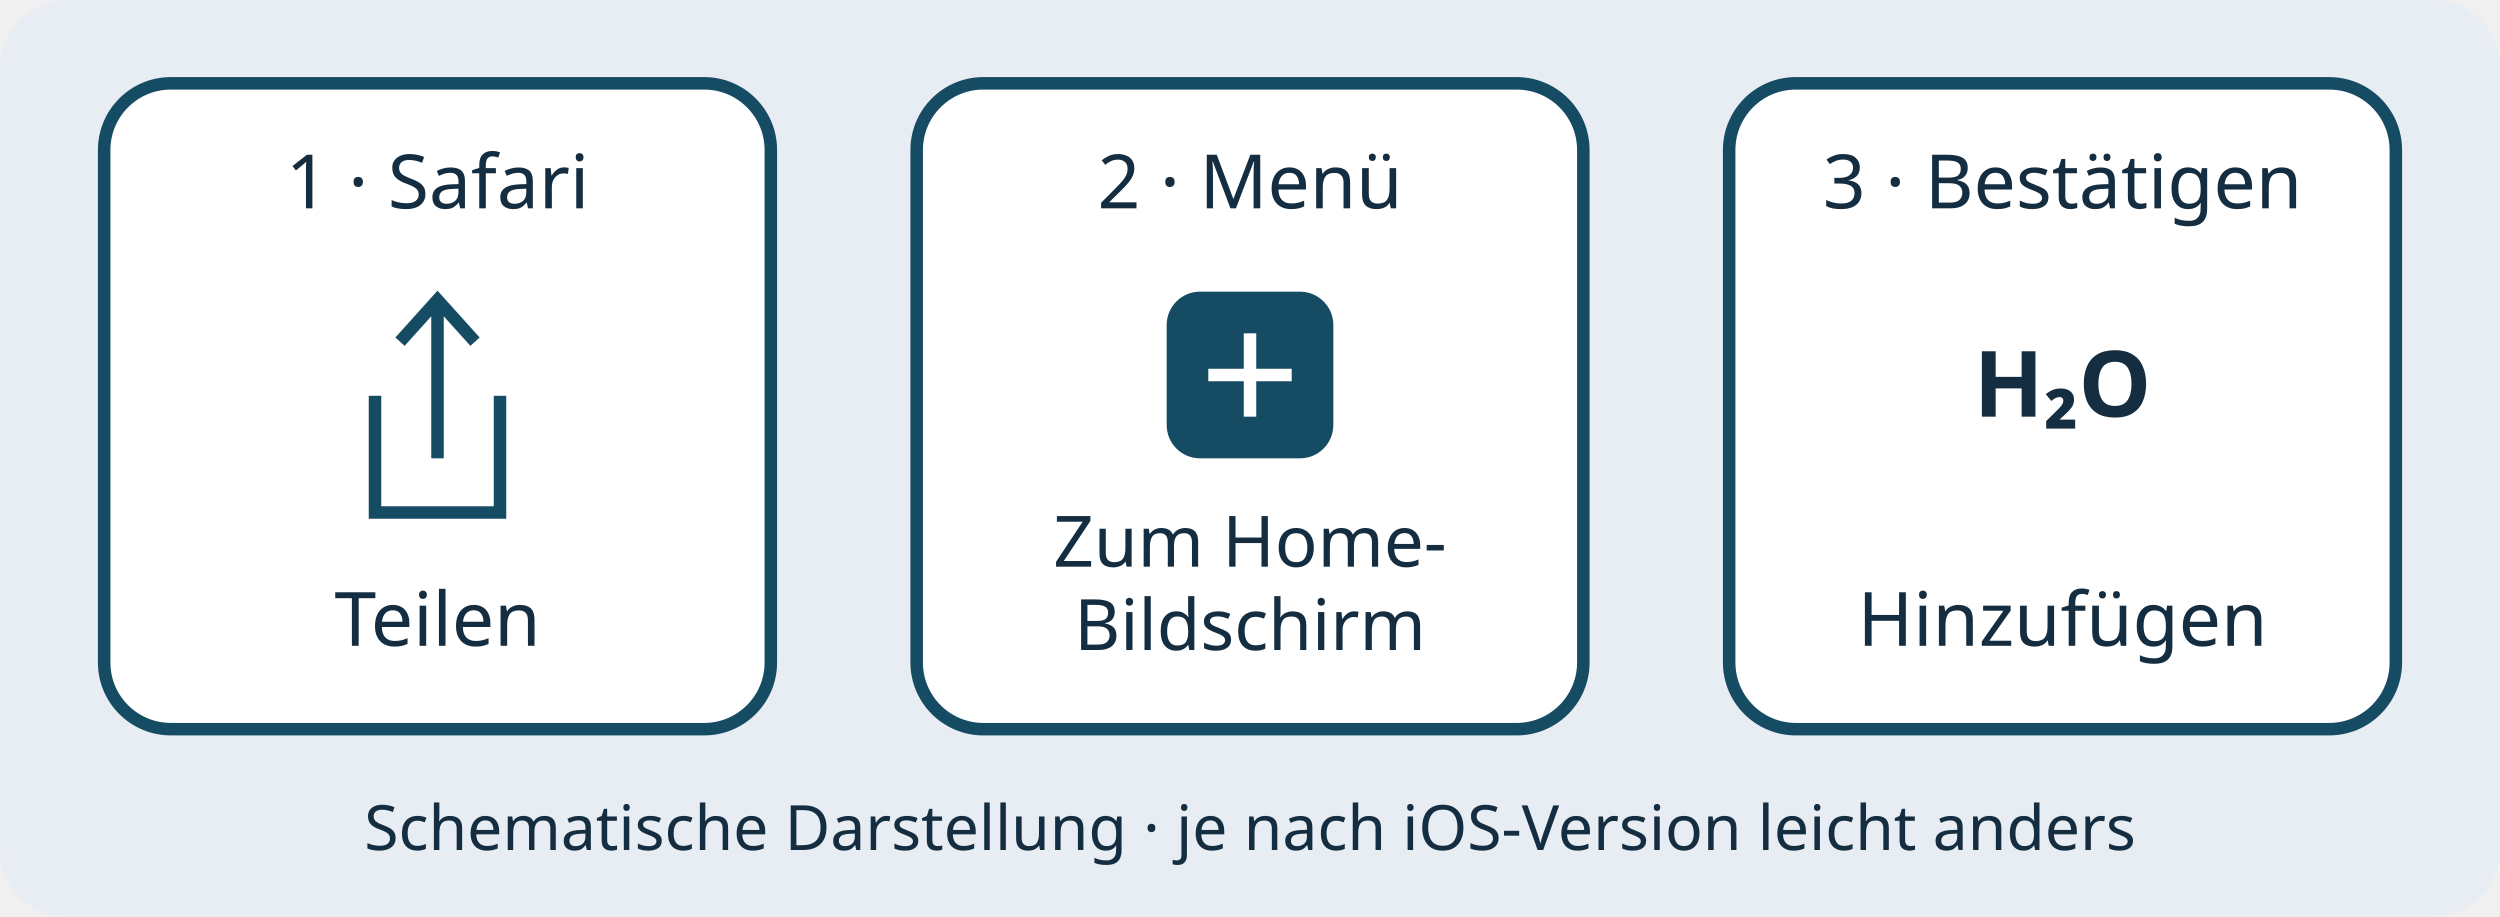
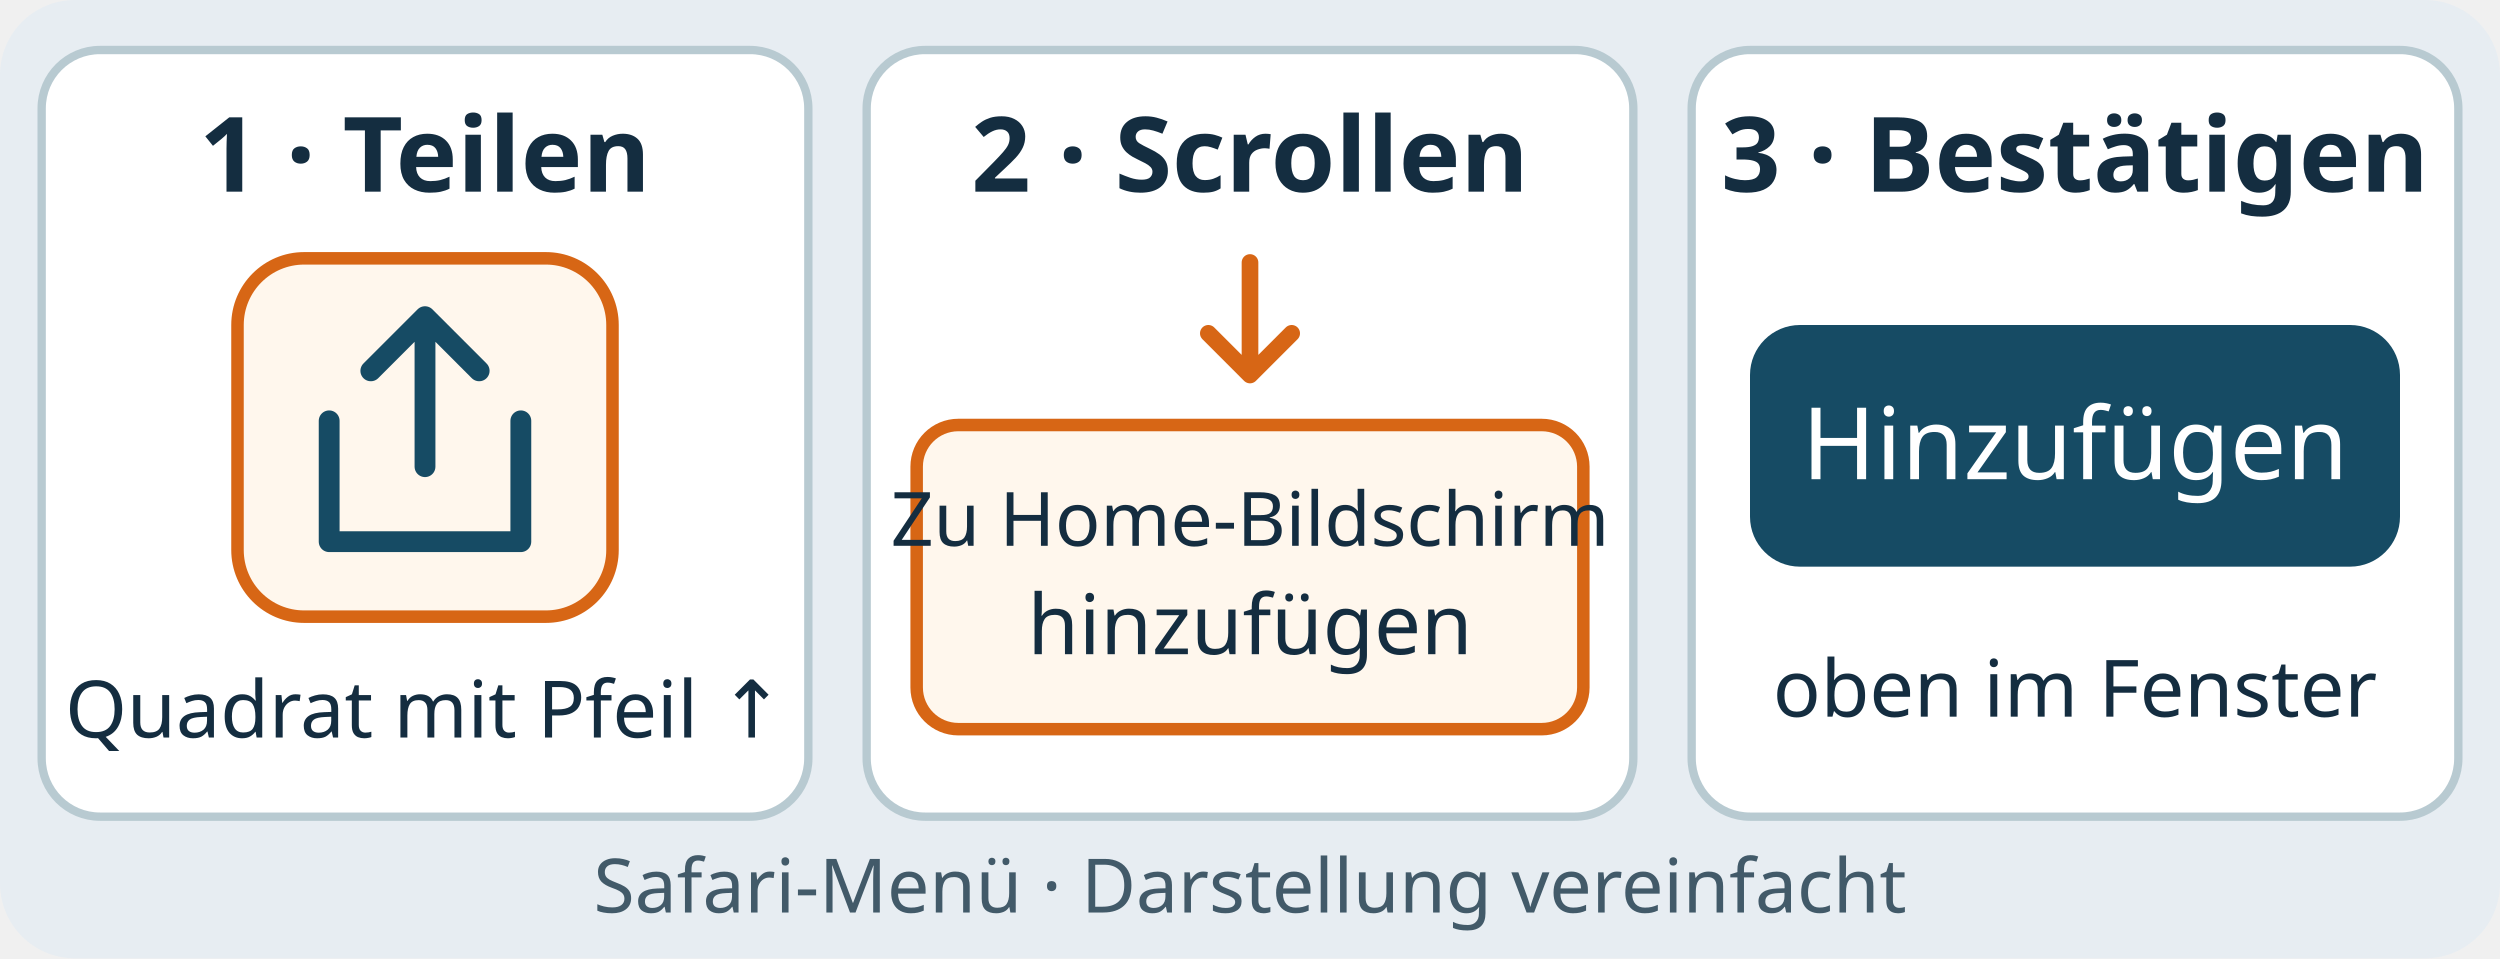
- <svg xmlns="http://www.w3.org/2000/svg" width="600" height="220" viewBox="0 0 600 220">
-   <rect width="600" height="220" rx="16" fill="#e7edf2" />
-   <g font-family="sans-serif" fill="#142d40" text-anchor="middle">
-     <g stroke="#164b64" stroke-width="3" fill="#fff">
-       <rect x="25" y="20" width="160" height="155" rx="16" />
-       <rect x="220" y="20" width="160" height="155" rx="16" />
-       <rect x="415" y="20" width="160" height="155" rx="16" />
+ <svg xmlns="http://www.w3.org/2000/svg" width="600" height="230" viewBox="0 0 600 230" role="img" aria-labelledby="title description">
+   <rect width="600" height="230" rx="18" fill="#e7edf2" />
+   <g fill="#fff" stroke="#b8cad1" stroke-width="2">
+     <rect x="10" y="12" width="184" height="184" rx="14" />
+     <rect x="208" y="12" width="184" height="184" rx="14" />
+     <rect x="406" y="12" width="184" height="184" rx="14" />
+   </g>
+   <g font-family="system-ui,sans-serif" fill="#142d40" text-anchor="middle">
+     <g font-size="25" font-weight="700">
+       <text x="102" y="46">1 · Teilen</text>
+       <text x="300" y="46">2 · Scrollen</text>
+       <text x="498" y="46">3 · Bestätigen</text>
    </g>
-     <text x="105" y="50" font-size="18">1 · Safari</text>
-     <path d="M90 95v28h30V95 M105 110V72m-9 10 9-10 9 10" fill="none" stroke="#164b64" stroke-width="3" />
-     <text x="105" y="155" font-size="18">Teilen</text>
-     <text x="300" y="50" font-size="18">2 · Menü</text>
-     <rect x="280" y="70" width="40" height="40" rx="8" fill="#164b64" />
-     <path d="M290 90h20m-10-10v20" stroke="#fff" stroke-width="3" />
-     <text x="300" y="136" font-size="17">Zum Home-</text>
-     <text x="300" y="156" font-size="17">Bildschirm</text>
-     <text x="495" y="50" font-size="18">3 · Bestätigen</text>
-     <text x="495" y="100" font-size="22" font-weight="bold">H₂O</text>
-     <text x="495" y="155" font-size="18">Hinzufügen</text>
-     <text x="300" y="204" font-size="15">Schematische Darstellung · je nach iOS-Version leicht anders</text>
+     <rect x="57" y="62" width="90" height="86" rx="16" fill="#fff7ed" stroke="#d76615" stroke-width="3" />
+     <path d="M79 101v29h46v-29M102 112V76m-13 13 13-13 13 13" fill="none" stroke="#164b64" stroke-width="5" stroke-linecap="round" stroke-linejoin="round" />
+     <text x="102" y="177" font-size="19">Quadrat mit Pfeil ↑</text>
+     <path d="M300 63v27m-10-10 10 10 10-10" fill="none" stroke="#d76615" stroke-width="4" stroke-linecap="round" stroke-linejoin="round" />
+     <rect x="220" y="102" width="160" height="73" rx="10" fill="#fff7ed" stroke="#d76615" stroke-width="3" />
+     <text x="300" y="131" font-size="18">Zu Home-Bildschirm</text>
+     <text x="300" y="157" font-size="20">hinzufügen</text>
+     <rect x="420" y="78" width="156" height="58" rx="12" fill="#164b64" />
+     <text x="498" y="115" font-size="24" fill="#fff">Hinzufügen</text>
+     <text x="498" y="172" font-size="19">oben im Fenster</text>
+     <text x="300" y="219" font-size="18" fill="#425a69">Safari-Menü · Darstellung vereinfacht</text>
  </g>
</svg>
